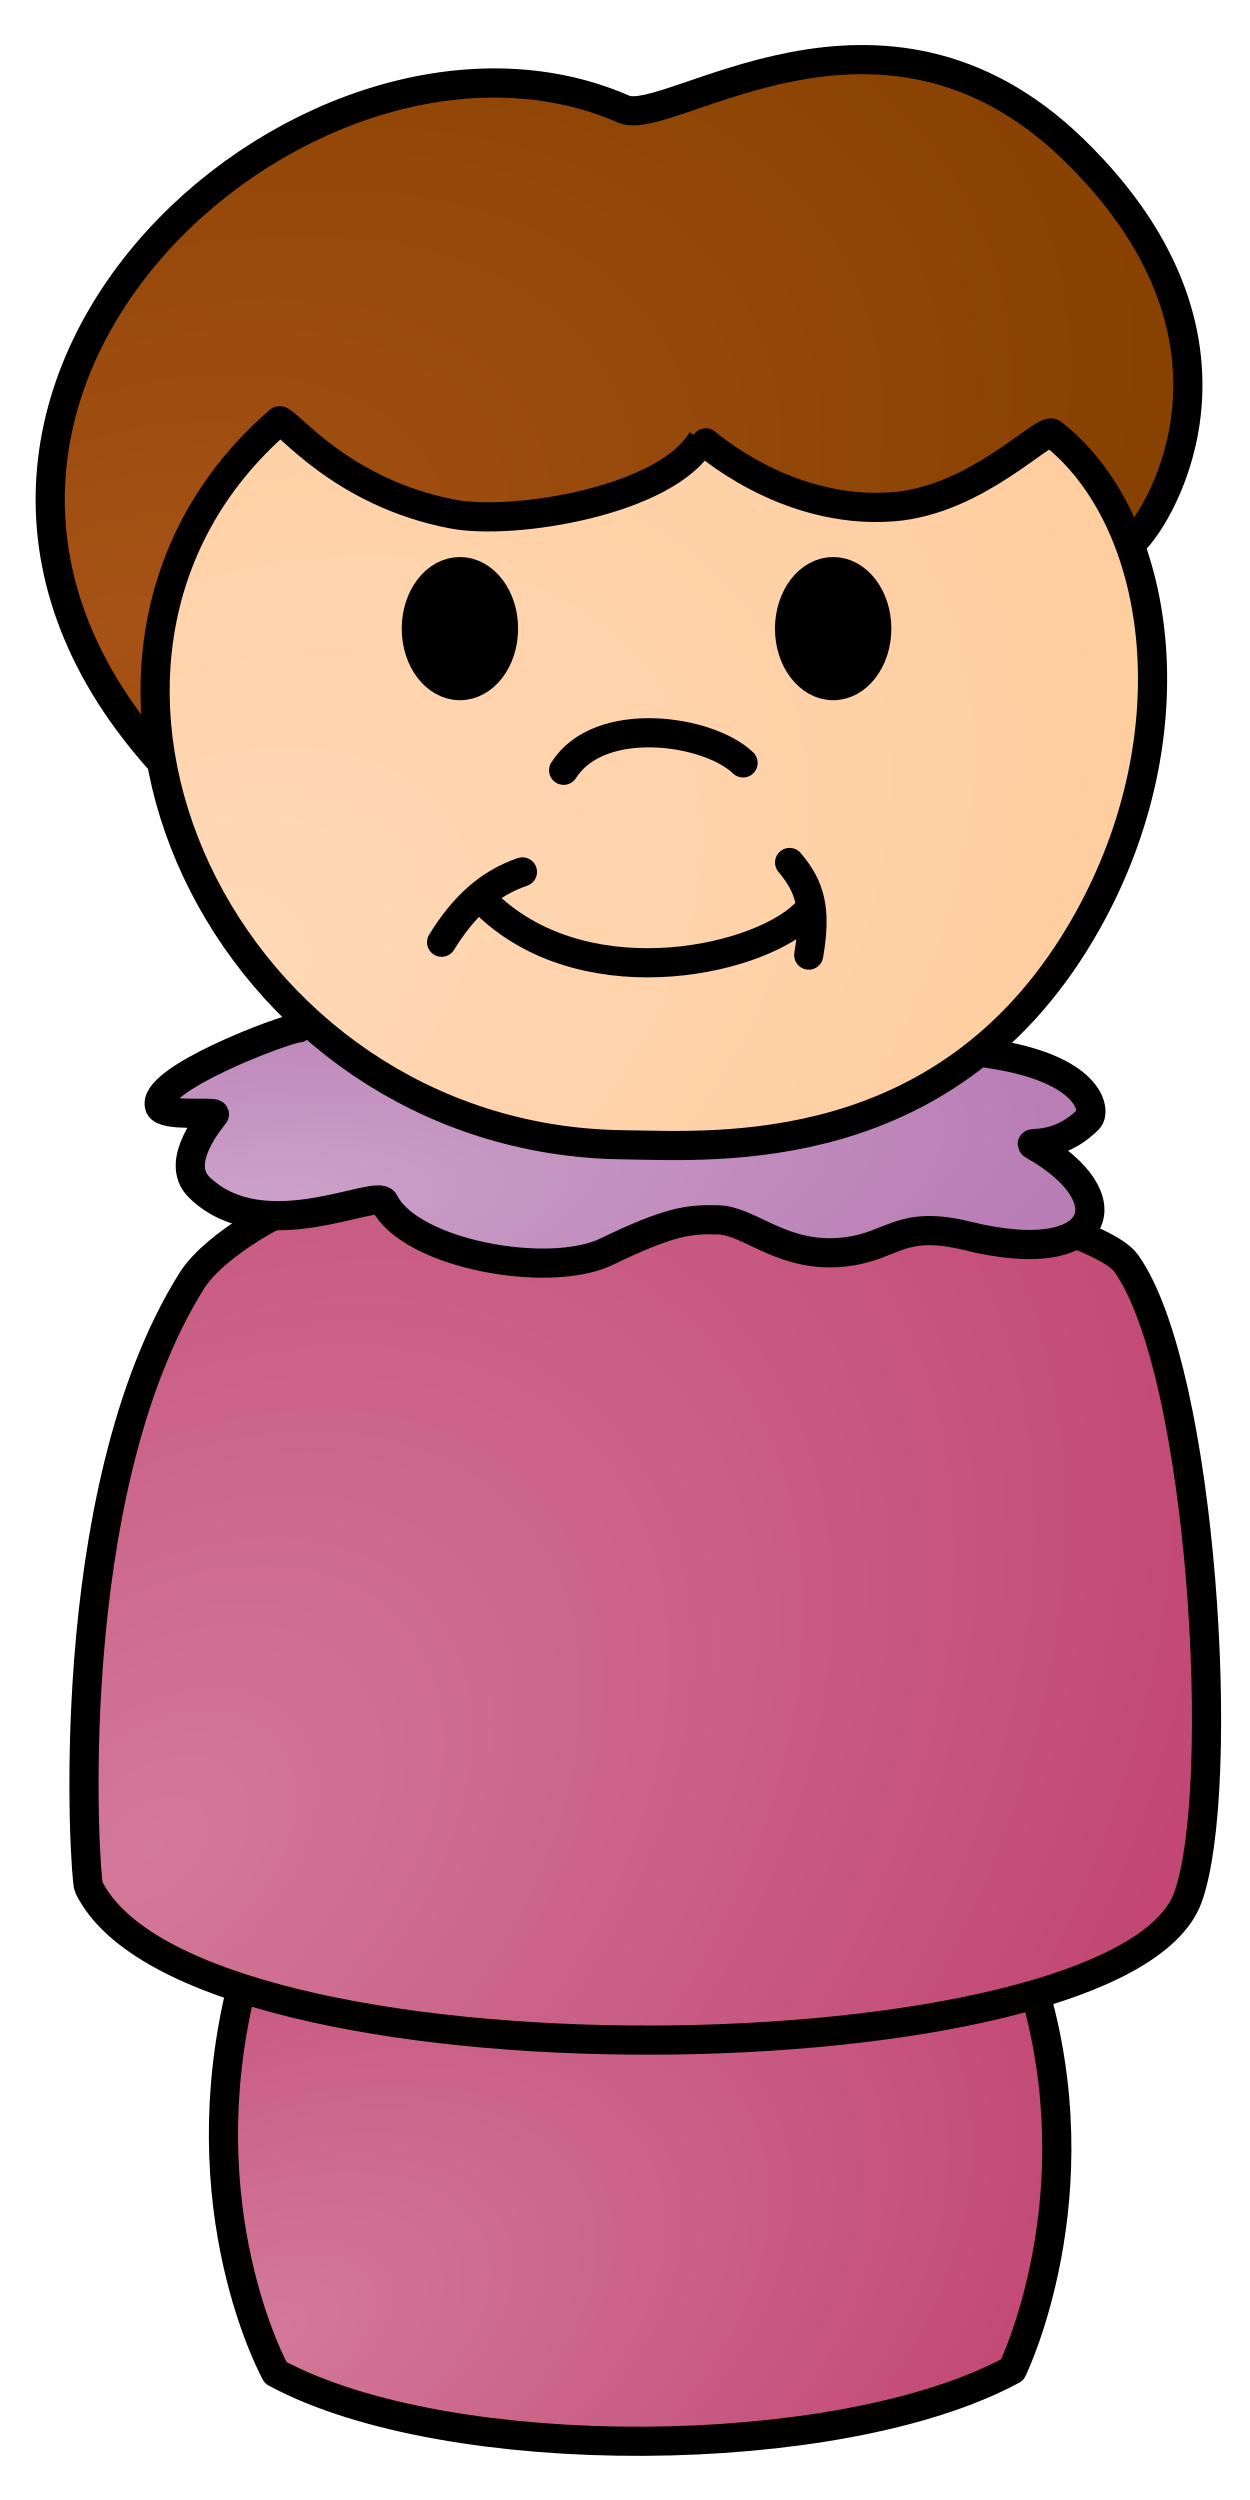
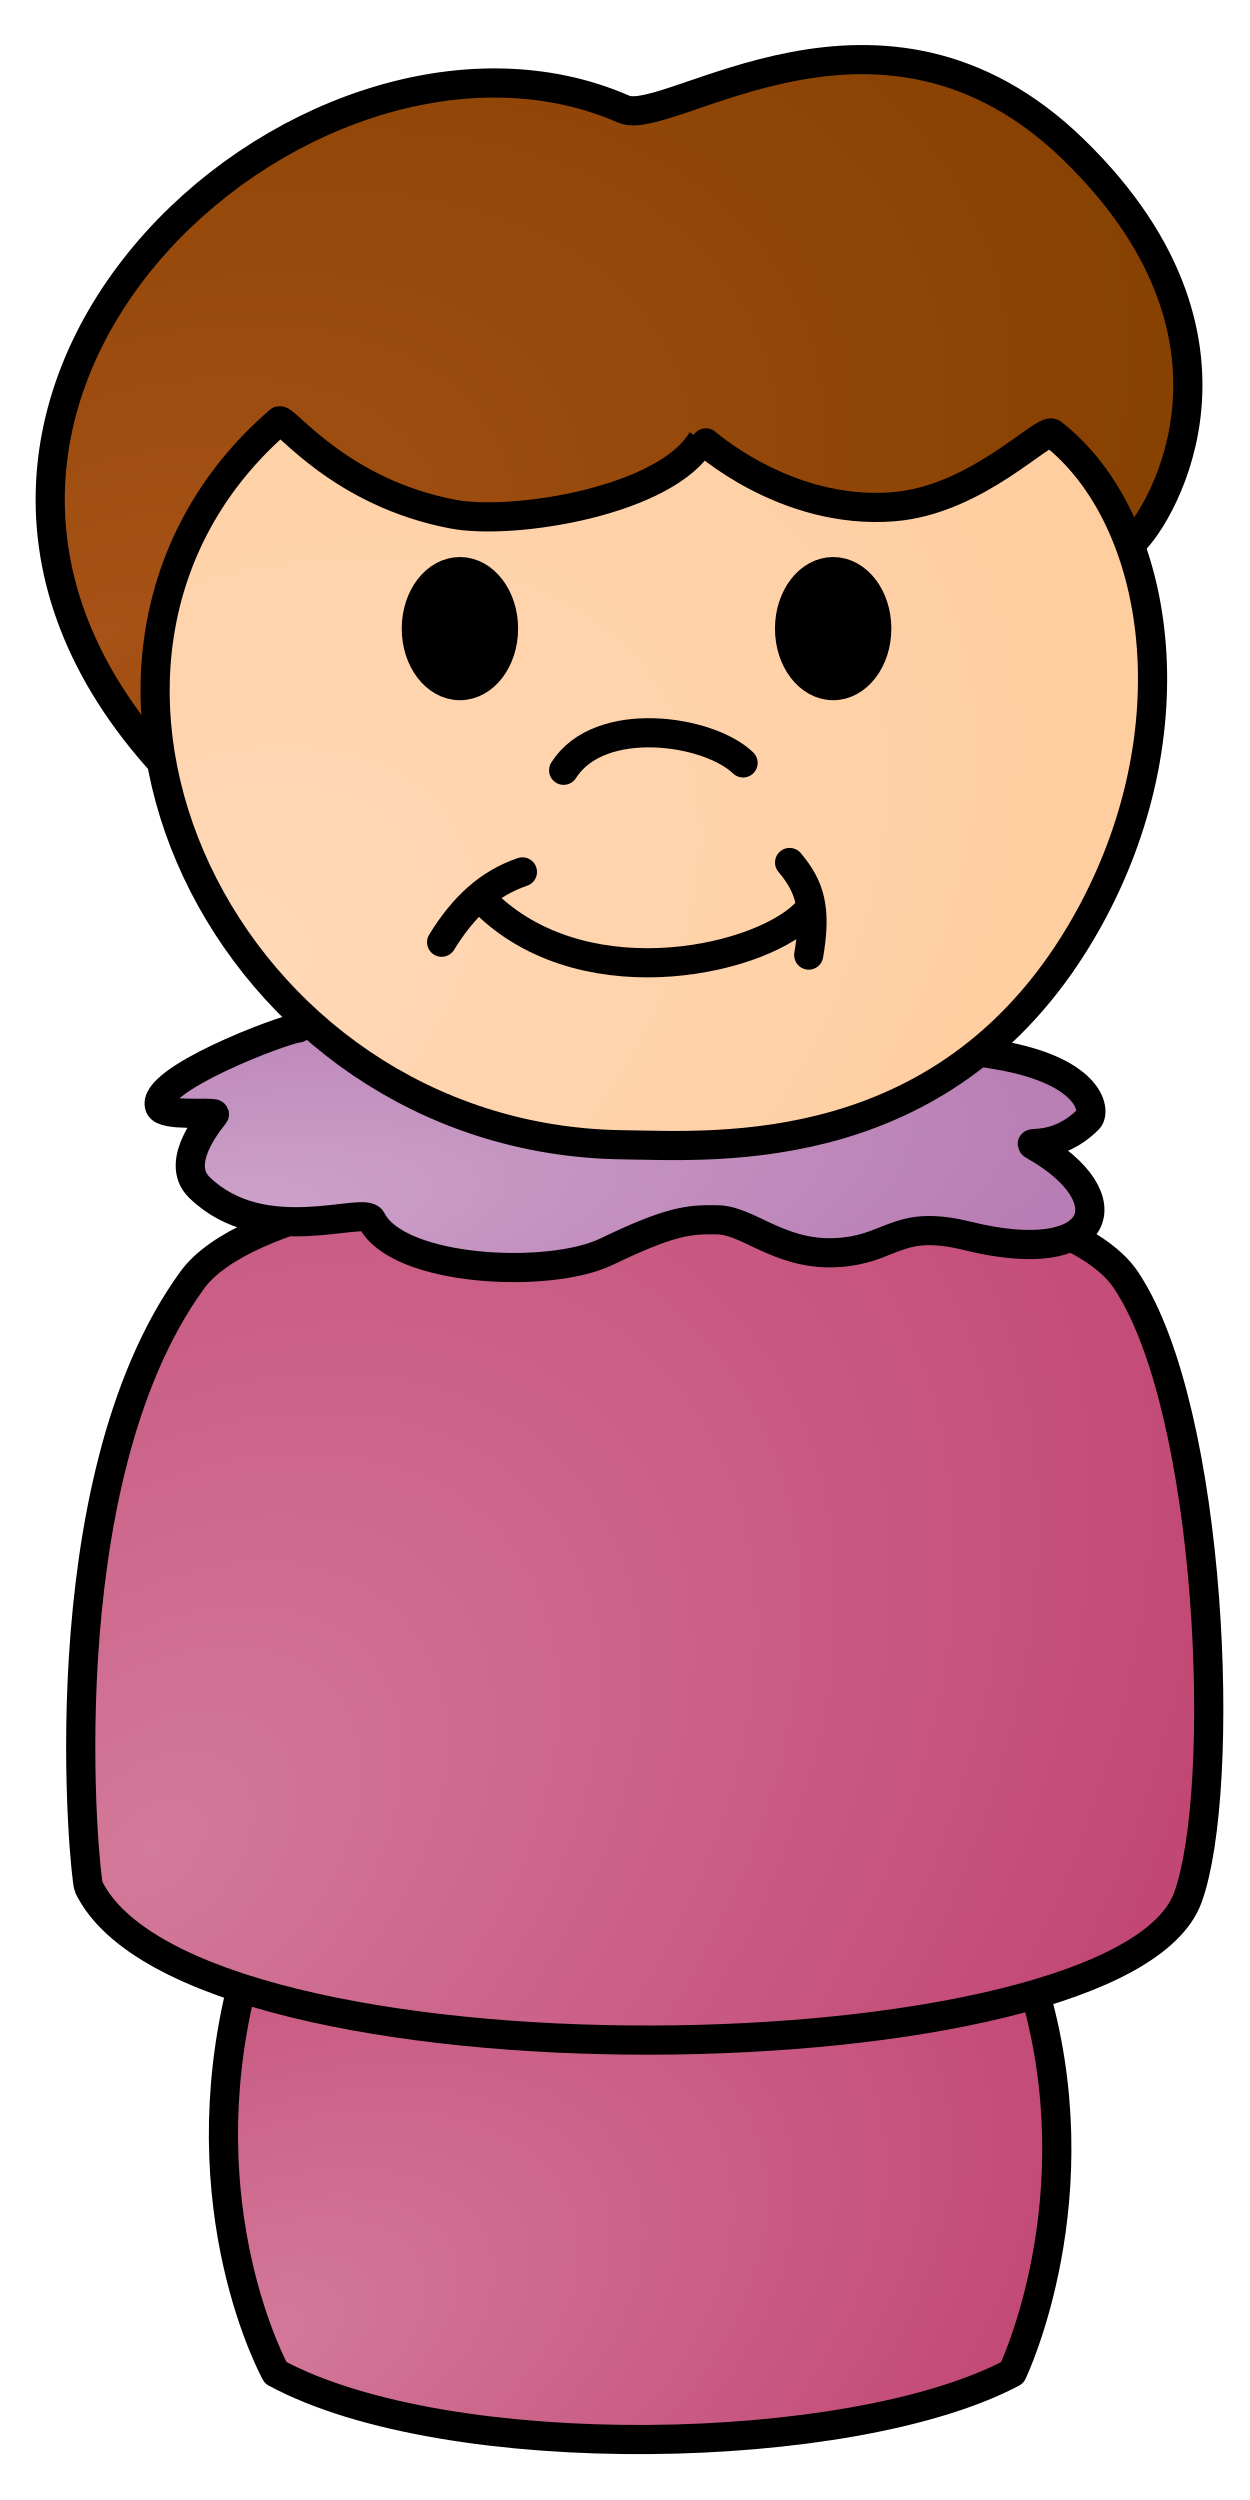
<svg xmlns="http://www.w3.org/2000/svg" width="100%" height="100%" viewBox="0 0 600 1200" version="1.1" xml:space="preserve" style="fill-rule:evenodd;clip-rule:evenodd;stroke-linecap:round;stroke-linejoin:round;stroke-miterlimit:1.414;">
-   <g id="Layer1">
-     <path id="Lower Body" d="M495.512,951.981c-129.529,-32.546 -242.497,-33.92 -378.982,-0.574c-27.827,109.122 15.79,187.523 15.79,187.523c82.712,44.679 270.717,43.477 353.576,-1.398c0,0 40.863,-83.212 9.616,-185.551Z" style="fill:url(#_Radial1);stroke-width:14px;stroke:#000;" />
-     <path id="Upper Body" d="M143.044,579.127c-3.36,-1.584 -39.724,17.74 -50.827,35.387c-64.43,102.415 -51.416,287.57 -49.684,291.147c48.843,100.863 495.474,93.673 527.642,5.144c18.936,-52.114 7.322,-252.758 -29.665,-304.504c-20.269,-28.359 -290.258,-84.141 -397.466,-27.174Z" style="fill:url(#_Radial2);stroke-width:14px;stroke:#000;" />
-     <path id="Collar" d="M143.347,493.403c-7.241,0.577 -71.771,25.069 -66.677,37.804c1.982,4.956 25.58,2.257 26.261,3.596c0.207,0.408 -20.351,22.436 -7.202,35.195c30.635,29.726 85.299,0.182 88.703,7.033c12.455,25.064 79.117,37.047 106.591,23.825c30.463,-14.66 39.377,-15.661 53.54,-15.344c15.7,0.352 31.269,19.052 61.619,15.344c22.778,-2.783 25.972,-15.575 58.349,-7.585c64.869,16.007 76.506,-18.227 31.819,-43.419c-4.767,-2.687 10.511,2.927 26.04,-12.57c3.94,-3.933 1.197,-24.628 -48.41,-31.696" style="fill:url(#_Radial3);stroke-width:14px;stroke:#000;" />
-     <path id="Hair" d="M87.073,375.899c-177.03,-177.797 59.715,-390.246 212.336,-323.494c21.578,9.437 123.413,-70.576 215.942,19.441c97.876,95.219 36.665,182.849 27.78,188.655" style="fill:url(#_Radial4);stroke-width:14px;stroke:#000;" />
-     <path id="Face" d="M134.16,201.953c-133.699,115.427 -27.328,345.228 165.075,347.546c43.941,0.529 157.346,9.464 222.705,-107.281c50.953,-91.014 35.626,-193.34 -16.839,-234.224c-4.042,-3.15 -36.093,32.114 -76.393,35.256c-52.375,4.084 -91.662,-32.268 -91.706,-32.192c-16.761,29.261 -90.12,41.295 -119.578,35.724c-53.806,-10.177 -80.002,-45.426 -83.264,-44.829Z" style="fill:url(#_Radial5);stroke-width:14px;stroke:#000;" />
-     <path id="Nose" d="M270.549,369.733c17.257,-27.228 69.649,-19.503 86.13,-3.542" style="fill:none;stroke-width:14px;stroke:#000;" />
-     <path id="Left Smile" d="M211.978,452.265c10.484,-17.014 22.465,-28.162 38.785,-33.747" style="fill:none;stroke-width:14px;stroke:#000;" />
-     <path id="Lower Smile" d="M234.468,434.813c48.612,45.578 133.716,25.517 153.721,1.933" style="fill:none;stroke-width:14px;stroke:#000;" />
-     <path id="Right Smile" d="M379.01,413.997c9.705,11.544 13.047,21.941 9.179,44.44" style="fill:none;stroke-width:14px;stroke:#000;" />
-     <ellipse cx="220.76" cy="301.739" rx="20.928" ry="27.361" style="fill:#000;stroke-width:14px;stroke:#000;" />
-     <ellipse cx="399.917" cy="301.739" rx="20.928" ry="27.361" style="fill:#000;stroke-width:14px;stroke:#000;" />
+   <g id="Layer1" transform="matrix(1,0,0,1,-300,0)">
+     <g id="Lower Body" transform="matrix(1,0,0,1,-6.00184,-5.71544)">
+       <path d="M801.514,957.697C671.984,925.15 559.017,923.777 422.531,957.122C394.705,1066.25 438.322,1144.65 438.322,1144.65C521.034,1189.33 715.094,1185.41 791.898,1144.62C791.898,1144.62 832.761,1060.04 801.514,957.697Z" style="fill:url(#_Radial1);stroke-width:14px;stroke:black;" />
+     </g>
+     <g id="Upper Body" transform="matrix(1,0,0,1,7.98211,-3.0085)">
+       <path d="M832.528,617.508C785.703,547.296 433.689,549.413 384.235,617.523C313.144,715.432 332.819,905.092 334.551,908.67C383.394,1009.53 830.025,1002.34 862.193,913.813C881.129,861.699 874.338,680.201 832.528,617.508Z" style="fill:url(#_Radial2);stroke-width:14px;stroke:black;" />
+     </g>
+     <g id="Collar" transform="matrix(1,0,0,1,-5.73811,0.856199)">
+       <path d="M449.085,492.547C441.844,493.124 377.314,517.616 382.408,530.351C384.39,535.307 407.988,532.608 408.669,533.947C408.876,534.355 388.318,556.383 401.467,569.142C432.102,598.868 480.667,577.805 484.071,584.656C496.526,609.72 569.287,613.222 596.761,600C627.224,585.34 636.139,584.339 650.301,584.656C666.001,585.008 681.57,603.708 711.92,600C734.698,597.217 737.892,584.425 770.269,592.415C835.138,608.422 846.775,574.187 802.088,548.996C797.321,546.309 812.599,551.922 828.128,536.425C832.068,532.493 829.325,511.797 779.718,504.73" style="fill:url(#_Radial3);stroke-width:14px;stroke:black;" />
+     </g>
+     <g id="Hair" transform="matrix(1,0,0,1,-13.2122,5.84119)">
+       <path d="M400.285,370.057C223.256,192.261 460,-20.188 612.621,46.563C634.199,56.001 736.034,-24.012 828.564,66.005C926.439,161.224 865.228,248.853 856.343,254.659" style="fill:url(#_Radial4);stroke-width:14px;stroke:black;" />
+     </g>
+     <g id="Face" transform="matrix(1,0,0,1,-13.2122,5.84119)">
+       <path d="M447.372,196.112C313.674,311.538 420.044,541.34 612.447,543.658C656.389,544.187 769.793,553.122 835.152,436.377C886.105,345.363 870.779,243.037 818.314,202.153C814.271,199.002 782.22,234.267 741.92,237.409C689.545,241.493 650.258,205.141 650.214,205.217C633.453,234.478 560.094,246.512 530.636,240.94C476.83,230.764 450.634,195.514 447.372,196.112Z" style="fill:url(#_Radial5);stroke-width:14px;stroke:black;" />
+     </g>
+     <g id="Nose" transform="matrix(1,0,0,1,-13.2122,5.84119)">
+       <path d="M583.761,363.892C601.018,336.664 653.41,344.389 669.891,360.35" style="fill:none;stroke-width:14px;stroke:black;" />
+     </g>
+     <g id="Left Smile" transform="matrix(1,0,0,1,-13.2122,5.84119)">
+       <path d="M525.19,446.424C535.674,429.409 547.655,418.262 563.975,412.677" style="fill:none;stroke-width:14px;stroke:black;" />
+     </g>
+     <g id="Lower Smile" transform="matrix(1,0,0,1,-13.2122,5.84119)">
+       <path d="M547.68,428.971C596.293,474.55 681.396,454.489 701.401,430.905" style="fill:none;stroke-width:14px;stroke:black;" />
+     </g>
+     <g id="Right Smile" transform="matrix(1,0,0,1,-13.2122,5.84119)">
+       <path d="M692.222,408.156C701.928,419.7 705.27,430.097 701.401,452.596" style="fill:none;stroke-width:14px;stroke:black;" />
+     </g>
+     <g transform="matrix(1,0,0,1,-18.9454,-9.28975)">
+       <ellipse cx="539.705" cy="311.029" rx="20.928" ry="27.361" style="fill:black;stroke-width:14px;stroke:black;" />
+     </g>
+     <g transform="matrix(1,0,0,1,160.212,-9.28975)">
+       <ellipse cx="539.705" cy="311.029" rx="20.928" ry="27.361" style="fill:black;stroke-width:14px;stroke:black;" />
+     </g>
  </g>
  <defs>
-     <radialGradient id="_Radial1" cx="0" cy="0" r="1" gradientUnits="userSpaceOnUse" gradientTransform="matrix(394.02,-168.449,99.5256,232.801,128.286,1118.16)">
-       <stop offset="0%" style="stop-color:#d3799a;stop-opacity:1" />
-       <stop offset="100%" style="stop-color:#c24774;stop-opacity:1" />
+     <radialGradient id="_Radial1" cx="0" cy="0" r="1" gradientUnits="userSpaceOnUse" gradientTransform="matrix(394.02,-168.449,99.5256,232.801,434.288,1123.87)">
+       <stop offset="0%" style="stop-color:rgb(211,121,154);stop-opacity:1" />
+       <stop offset="100%" style="stop-color:rgb(194,71,116);stop-opacity:1" />
    </radialGradient>
-     <radialGradient id="_Radial2" cx="0" cy="0" r="1" gradientUnits="userSpaceOnUse" gradientTransform="matrix(512.457,-300.001,129.442,414.61,72.9647,886.007)">
-       <stop offset="0%" style="stop-color:#d3799a;stop-opacity:1" />
-       <stop offset="100%" style="stop-color:#c24774;stop-opacity:1" />
+     <radialGradient id="_Radial2" cx="0" cy="0" r="1" gradientUnits="userSpaceOnUse" gradientTransform="matrix(512.457,-300.001,129.442,414.61,364.983,889.015)">
+       <stop offset="0%" style="stop-color:rgb(211,121,154);stop-opacity:1" />
+       <stop offset="100%" style="stop-color:rgb(194,71,116);stop-opacity:1" />
    </radialGradient>
-     <radialGradient id="_Radial3" cx="0" cy="0" r="1" gradientUnits="userSpaceOnUse" gradientTransform="matrix(408.938,-76.646,103.294,105.927,103.294,582.498)">
-       <stop offset="0%" style="stop-color:#cda3ca;stop-opacity:1" />
-       <stop offset="100%" style="stop-color:#b87db4;stop-opacity:1" />
+     <radialGradient id="_Radial3" cx="0" cy="0" r="1" gradientUnits="userSpaceOnUse" gradientTransform="matrix(408.938,-76.646,103.294,105.927,409.032,581.641)">
+       <stop offset="0%" style="stop-color:rgb(205,163,202);stop-opacity:1" />
+       <stop offset="100%" style="stop-color:rgb(184,125,180);stop-opacity:1" />
    </radialGradient>
-     <radialGradient id="_Radial4" cx="0" cy="0" r="1" gradientUnits="userSpaceOnUse" gradientTransform="matrix(517.669,-235.359,130.758,325.273,52.5058,302.198)">
-       <stop offset="0%" style="stop-color:#a75216;stop-opacity:1" />
-       <stop offset="100%" style="stop-color:#854000;stop-opacity:1" />
+     <radialGradient id="_Radial4" cx="0" cy="0" r="1" gradientUnits="userSpaceOnUse" gradientTransform="matrix(517.669,-235.359,130.758,325.273,365.718,296.357)">
+       <stop offset="0%" style="stop-color:rgb(167,82,22);stop-opacity:1" />
+       <stop offset="100%" style="stop-color:rgb(133,64,0);stop-opacity:1" />
    </radialGradient>
-     <radialGradient id="_Radial5" cx="0" cy="0" r="1" gradientUnits="userSpaceOnUse" gradientTransform="matrix(466.155,-236.194,117.746,326.426,87.0724,476.5)">
-       <stop offset="0%" style="stop-color:#ffd9b8;stop-opacity:1" />
-       <stop offset="100%" style="stop-color:#ffcd9e;stop-opacity:1" />
+     <radialGradient id="_Radial5" cx="0" cy="0" r="1" gradientUnits="userSpaceOnUse" gradientTransform="matrix(466.155,-236.194,117.746,326.426,400.285,470.658)">
+       <stop offset="0%" style="stop-color:rgb(255,217,184);stop-opacity:1" />
+       <stop offset="100%" style="stop-color:rgb(255,205,158);stop-opacity:1" />
    </radialGradient>
  </defs>
</svg>
